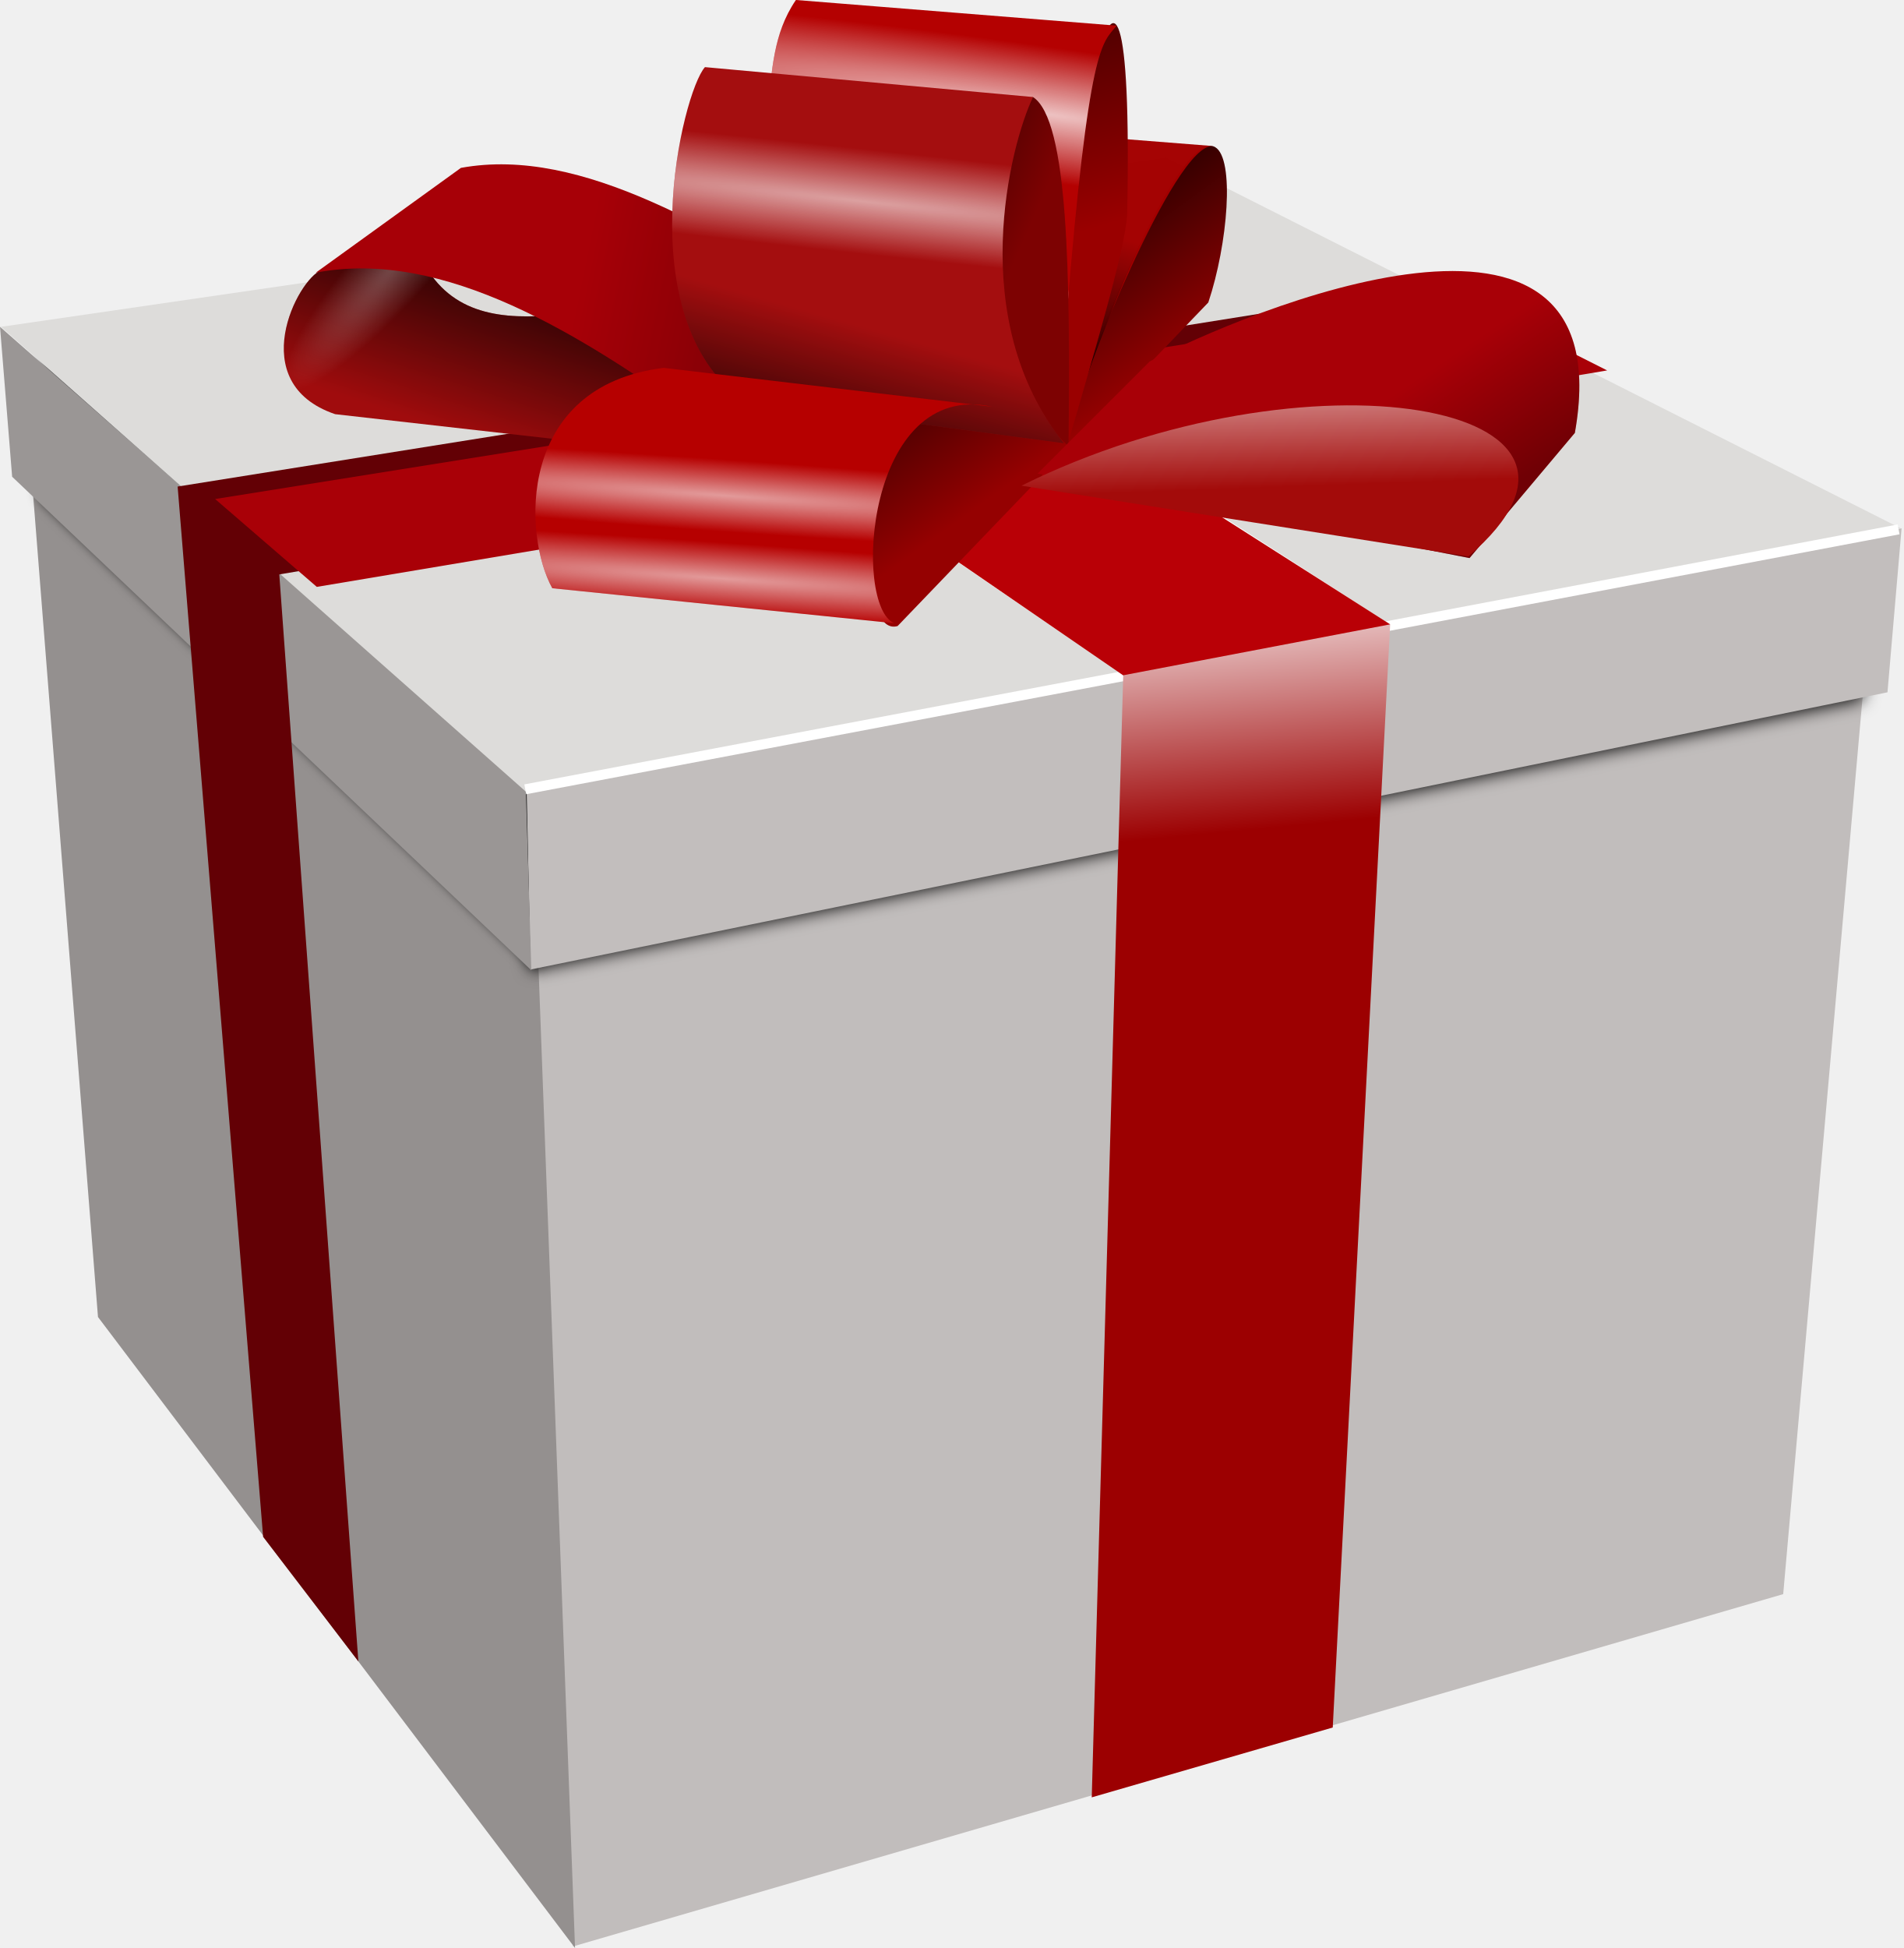
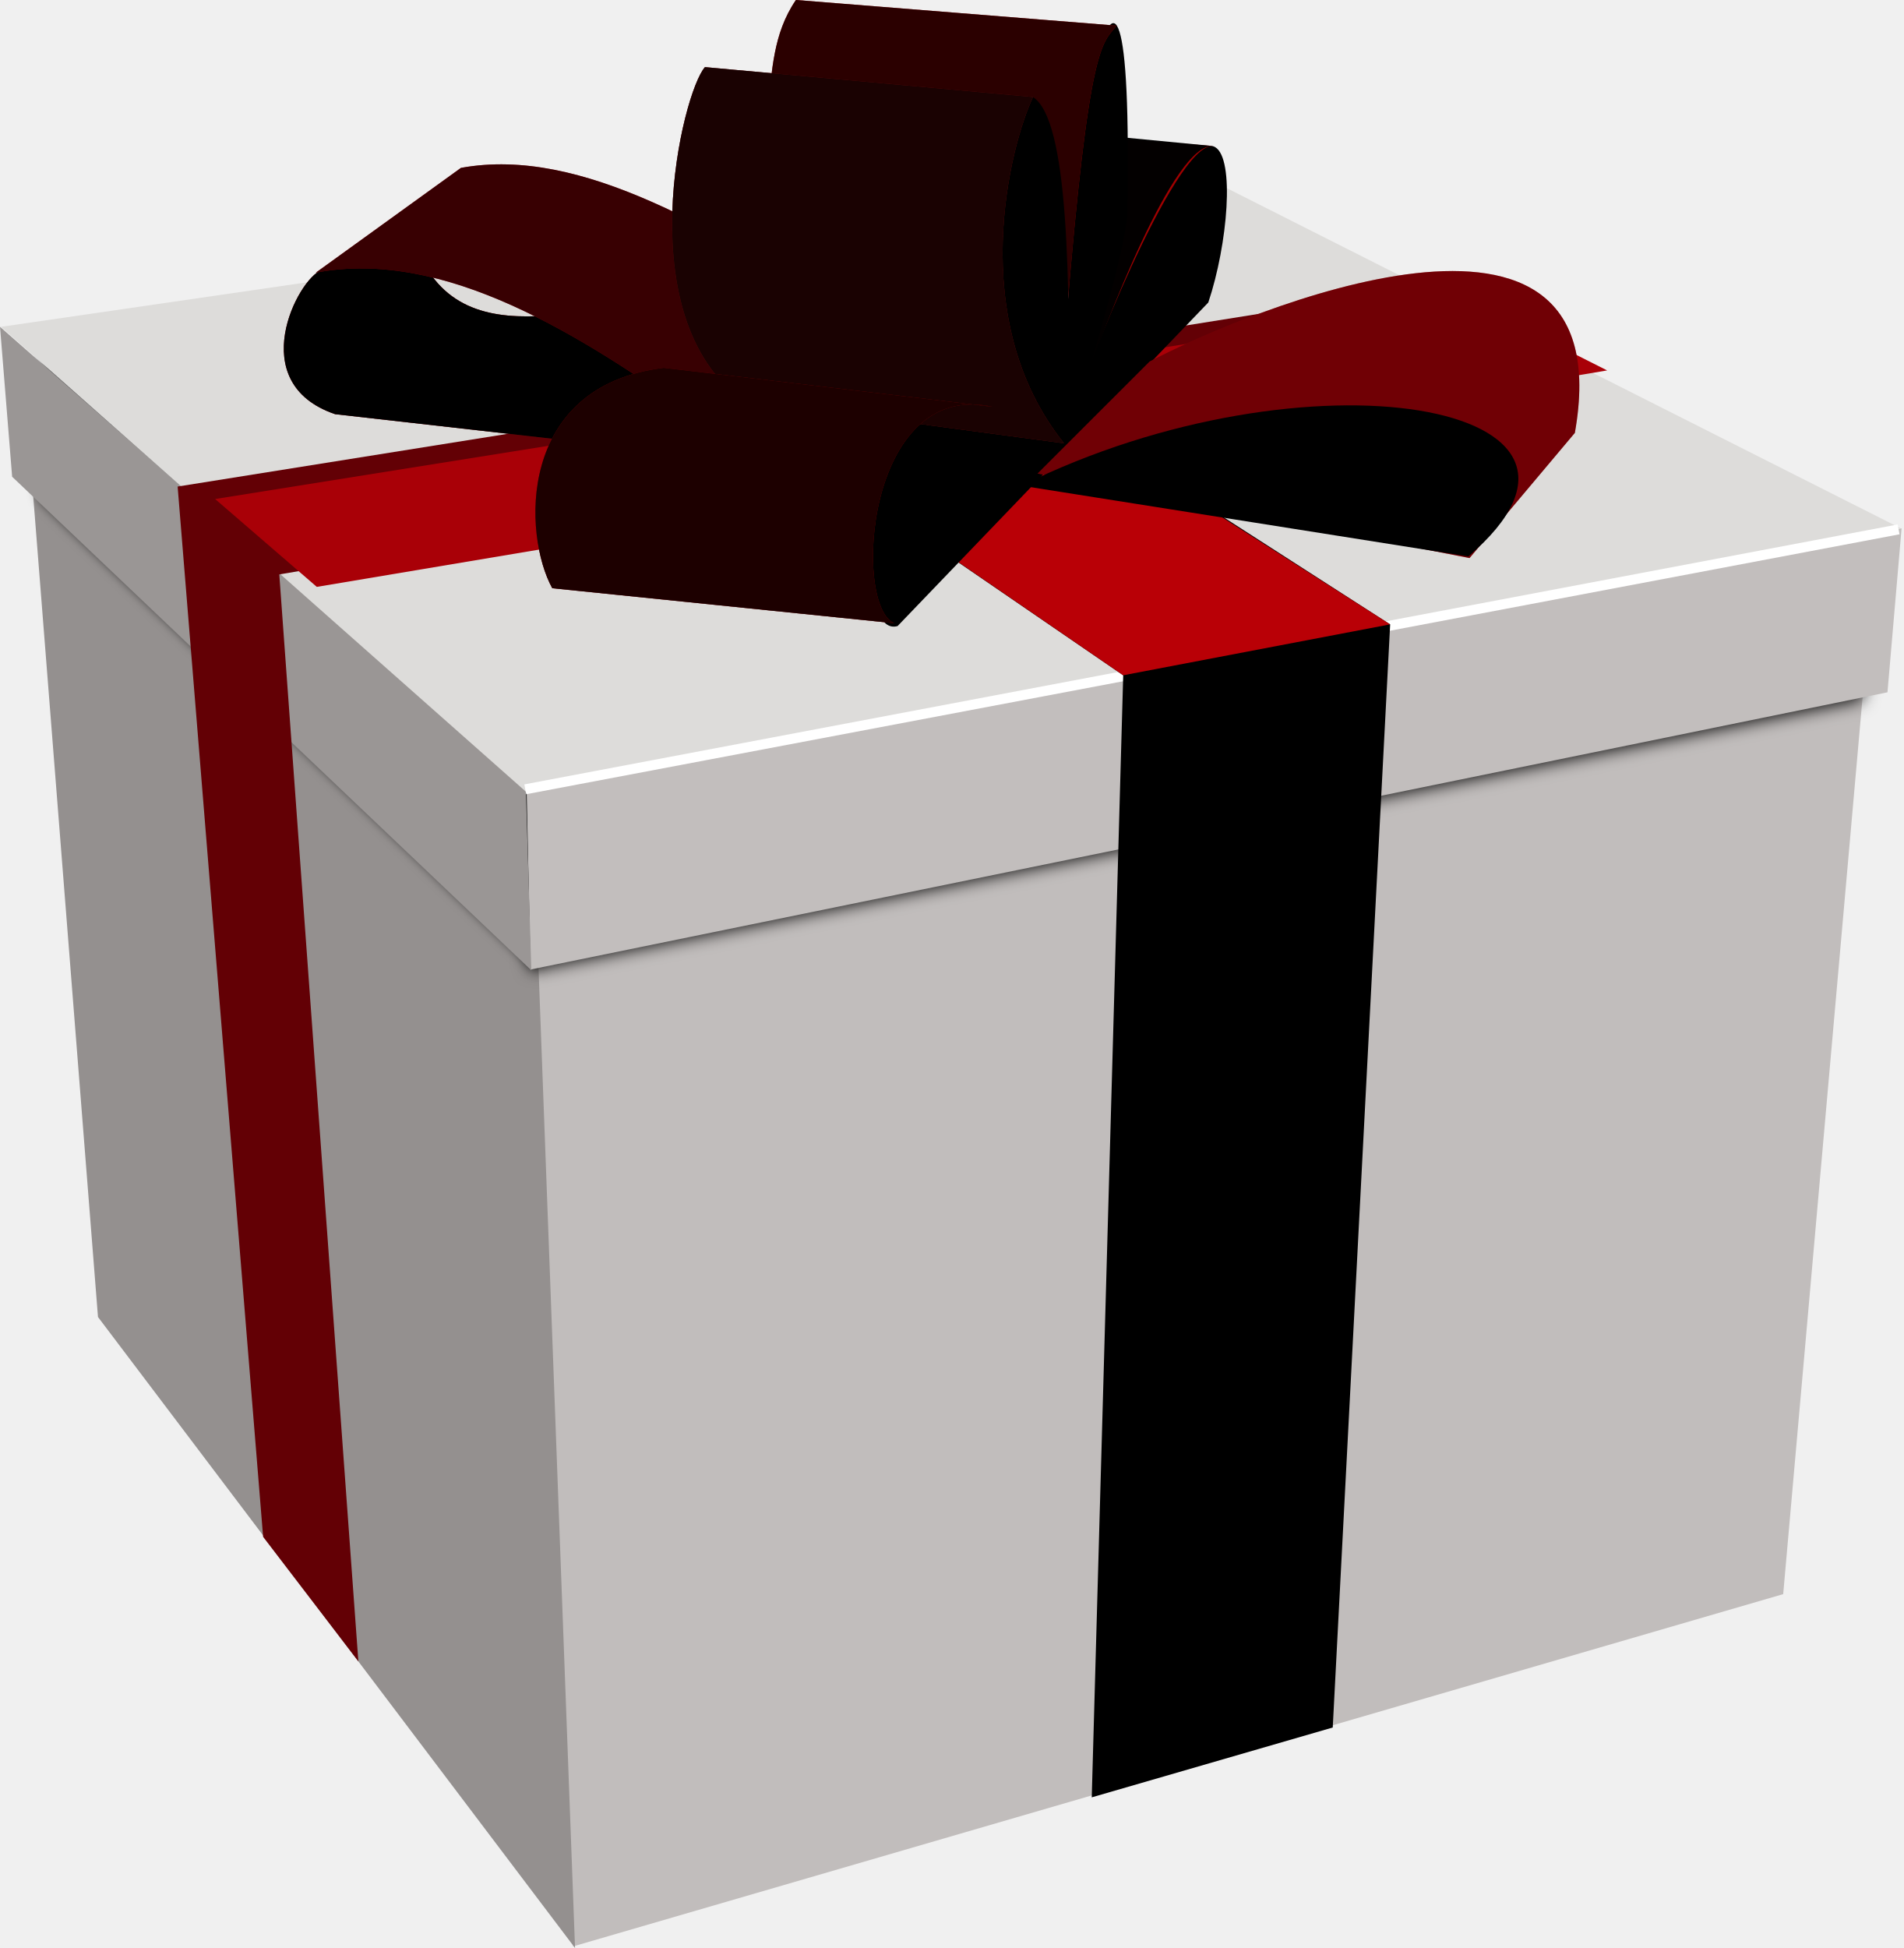
<svg xmlns="http://www.w3.org/2000/svg" xmlns:xlink="http://www.w3.org/1999/xlink" id="svg40140" viewBox="0 0 516.78 528.74" version="1.1">
  <defs id="defs40142">
    <linearGradient id="linearGradient10804" y2="46.68" gradientUnits="userSpaceOnUse" x2="-21741" gradientTransform="matrix(8.6826 1.207 -1.207 8.6826 1.8933e5 26162)" y1="52.349" x1="-21740">
-       <stop id="stop11525" style="stop-color:#a30b0a" offset="0" />
-       <stop id="stop11527" style="stop-color:#ffffff" offset="1" />
+       <stop id="stop11525" style="stopColor:#a30b0a" offset="0" />
+       <stop id="stop11527" style="stopColor:#ffffff" offset="1" />
    </linearGradient>
    <linearGradient id="linearGradient10802" y2="46.326" gradientUnits="userSpaceOnUse" x2="-21633" gradientTransform="matrix(6.7181 .93394 -1.1332 8.1512 1.4593e5 20157)" y1="50.392" x1="-21630">
-       <stop id="stop11533" style="stop-color:#000000" offset="0" />
-       <stop id="stop11535" style="stop-color:#000000;stop-opacity:0" offset="1" />
+       <stop id="stop11533" style="stopColor:#000000" offset="0" />
+       <stop id="stop11535" style="stopColor:#000000;stopOpacity:0" offset="1" />
    </linearGradient>
    <radialGradient id="radialGradient10800" xlink:href="#linearGradient11439" gradientUnits="userSpaceOnUse" cy="43.045" cx="-21778" gradientTransform="matrix(-25.253 -1.7847 .088646 -1.2542 -5.4963e5 -38412)" r="7.79" />
    <linearGradient id="linearGradient11439">
-       <stop id="stop11441" style="stop-color:#ffffff" offset="0" />
-       <stop id="stop11443" style="stop-color:#ffffff;stop-opacity:0" offset="1" />
+       <stop id="stop11441" style="stopColor:#ffffff" offset="0" />
+       <stop id="stop11443" style="stopColor:#ffffff;stopOpacity:0" offset="1" />
    </linearGradient>
    <radialGradient id="radialGradient10798" xlink:href="#linearGradient11439" gradientUnits="userSpaceOnUse" cy="60.949" cx="-21778" gradientTransform="matrix(-25.253 -1.7847 .088646 -1.2542 -5.4963e5 -38412)" r="7.79" />
    <linearGradient id="linearGradient10796" y2="48.624" gradientUnits="userSpaceOnUse" x2="-21772" gradientTransform="matrix(7.9613 0 0 7.9613 1.7373e5 -47.182)" y1="52.16" x1="-21773">
-       <stop id="stop11475" style="stop-color:#000000" offset="0" />
-       <stop id="stop11477" style="stop-color:#000000;stop-opacity:0" offset="1" />
+       <stop id="stop11475" style="stopColor:#000000" offset="0" />
+       <stop id="stop11477" style="stopColor:#000000;stopOpacity:0" offset="1" />
    </linearGradient>
    <radialGradient id="radialGradient10794" gradientUnits="userSpaceOnUse" cy="43.605" cx="-21774" gradientTransform="matrix(-43.971 -4.7534 .2285 -2.1137 -9.5707e5 -1.0311e5)" r="6.681">
-       <stop id="stop11457" style="stop-color:#ffffff" offset="0" />
-       <stop id="stop11459" style="stop-color:#ffffff;stop-opacity:0" offset="1" />
+       <stop id="stop11457" style="stopColor:#ffffff" offset="0" />
+       <stop id="stop11459" style="stopColor:#ffffff;stopOpacity:0" offset="1" />
    </radialGradient>
    <linearGradient id="linearGradient10792" y2="42.647" gradientUnits="userSpaceOnUse" x2="-21777" gradientTransform="matrix(7.9613 0 0 7.9613 1.7373e5 -47.182)" y1="45.707" x1="-21770">
-       <stop id="stop11417" style="stop-color:#7d0202" offset="0" />
-       <stop id="stop11419" style="stop-color:#000000" offset="1" />
+       <stop id="stop11417" style="stopColor:#7d0202" offset="0" />
+       <stop id="stop11419" style="stopColor:#000000" offset="1" />
    </linearGradient>
    <radialGradient id="radialGradient10790" gradientUnits="userSpaceOnUse" cy="40.737" cx="-21771" gradientTransform="matrix(-32.286 -4.6364 .43473 -3.0273 -7.0249e5 -1.0054e5)" r="5.953">
-       <stop id="stop11487" style="stop-color:#ffffff" offset="0" />
-       <stop id="stop11489" style="stop-color:#ffffff;stop-opacity:0" offset="1" />
+       <stop id="stop11487" style="stopColor:#ffffff" offset="0" />
+       <stop id="stop11489" style="stopColor:#ffffff;stopOpacity:0" offset="1" />
    </radialGradient>
    <linearGradient id="linearGradient10788" y2="30.858" gradientUnits="userSpaceOnUse" x2="-21771" gradientTransform="matrix(7.9613 0 0 7.9613 1.7373e5 -47.182)" y1="44.337" x1="-21767">
-       <stop id="stop11429" style="stop-color:#9a0000" offset="0" />
-       <stop id="stop11431" style="stop-color:#000000" offset="1" />
+       <stop id="stop11429" style="stopColor:#9a0000" offset="0" />
+       <stop id="stop11431" style="stopColor:#000000" offset="1" />
    </linearGradient>
    <linearGradient id="linearGradient10786" y2="44.47" gradientUnits="userSpaceOnUse" x2="-21767" gradientTransform="matrix(7.9613 0 0 7.9613 1.7373e5 -47.182)" y1="50.171" x1="-21769">
-       <stop id="stop11499" style="stop-color:#000000" offset="0" />
-       <stop id="stop11501" style="stop-color:#000000;stop-opacity:0" offset="1" />
+       <stop id="stop11499" style="stopColor:#000000" offset="0" />
+       <stop id="stop11501" style="stopColor:#000000;stopOpacity:0" offset="1" />
    </linearGradient>
    <linearGradient id="linearGradient10784" y2="46.149" gradientUnits="userSpaceOnUse" x2="-21775" gradientTransform="matrix(7.9613 0 0 7.9613 1.7373e5 -47.182)" y1="53.044" x1="-21770">
-       <stop id="stop11407" style="stop-color:#950101" offset="0" />
-       <stop id="stop11409" style="stop-color:#000000" offset="1" />
+       <stop id="stop11407" style="stopColor:#950101" offset="0" />
+       <stop id="stop11409" style="stopColor:#000000" offset="1" />
    </linearGradient>
    <linearGradient id="linearGradient10782" y2="46.362" gradientUnits="userSpaceOnUse" x2="-21785" gradientTransform="matrix(9.1941 0 0 9.1941 2.0059e5 -114.94)" y1="49.425" x1="-21770">
-       <stop id="stop11577" style="stop-color:#000000" offset="0" />
-       <stop id="stop11579" style="stop-color:#000000;stop-opacity:0" offset="1" />
+       <stop id="stop11577" style="stopColor:#000000" offset="0" />
+       <stop id="stop11579" style="stopColor:#000000;stopOpacity:0" offset="1" />
    </linearGradient>
    <radialGradient id="radialGradient10780" gradientUnits="userSpaceOnUse" cy="45.911" cx="-21793" gradientTransform="matrix(-5.239 5.9048 -1.2679 -1.1249 -1.1387e5 1.2905e5)" r="5.867">
-       <stop id="stop11557" style="stop-color:#ffffff" offset="0" />
-       <stop id="stop11559" style="stop-color:#ffffff;stop-opacity:0" offset="1" />
+       <stop id="stop11557" style="stopColor:#ffffff" offset="0" />
+       <stop id="stop11559" style="stopColor:#ffffff;stopOpacity:0" offset="1" />
    </radialGradient>
    <linearGradient id="linearGradient10777" y2="51.487" gradientUnits="userSpaceOnUse" x2="-21790" gradientTransform="matrix(9.1941 0 0 9.1941 2.0059e5 -114.94)" y1="45.237" x1="-21788">
-       <stop id="stop11547" style="stop-color:#000000" offset="0" />
-       <stop id="stop11549" style="stop-color:#000000;stop-opacity:0" offset="1" />
+       <stop id="stop11547" style="stopColor:#000000" offset="0" />
+       <stop id="stop11549" style="stopColor:#000000;stopOpacity:0" offset="1" />
    </linearGradient>
    <linearGradient id="linearGradient10773" y2="57.362" gradientUnits="userSpaceOnUse" x2="-21640" gradientTransform="matrix(6.7827 0 0 6.7827 1.4725e5 8.1639)" y1="67.977" x1="-21639">
-       <stop id="stop11381" style="stop-color:#9c0001" offset="0" />
-       <stop id="stop11383" style="stop-color:#ffffff" offset="1" />
+       <stop id="stop11381" style="stopColor:#9c0001" offset="0" />
+       <stop id="stop11383" style="stopColor:#ffffff" offset="1" />
    </linearGradient>
    <filter id="filter11353" color-interpolation-filters="sRGB">
      <feGaussianBlur id="feGaussianBlur11355" stdDeviation="0.235" />
    </filter>
    <filter id="filter11365" color-interpolation-filters="sRGB">
      <feGaussianBlur id="feGaussianBlur11367" stdDeviation="0.356" />
    </filter>
  </defs>
  <g id="layer1" transform="translate(-137.32 -244.3)">
    <path id="path10604" style="fill:#c1bdbc" d="m621.42 676.99 23.992-270.98-363.31 73.14 10.793 293.46 328.53-95.622z" />
    <path id="path10606" style="fill:#94908f" d="m293.43 773.04-129.51-171.27-18.65-236.33 137.14 111.92 11.02 295.68z" />
    <path id="path10608" style="filter:url(#filter11365);fill:#000000" d="m-21836-187.53 0.231-6.585-53.706 10.257 0.157 7.156 53.318-10.829z" transform="matrix(6.7827 0 0 6.7827 1.4875e5 1706)" />
    <path id="path10610" style="filter:url(#filter11353);fill:#000000" d="m-21889-176.67-0.219-7.25-19.721-17.263v5.602l19.942 18.91z" transform="matrix(6.7827 0 0 6.7827 1.4875e5 1706)" />
    <path id="path10612" style="fill:#c2bebd" d="m649.73 432.21 3.831-44.511-373.27 71.218 1.056 48.539 368.38-75.246z" />
    <path id="path10614" style="fill:#9a9695" d="m281.56 507.66-1.475-49.174-142.76-125.48 3.292 40.696 140.94 133.96z" />
    <path id="path10616" style="fill:#dddcda" d="m653.34 387.7-373.04 71.67-142.71-126.36 316.24-45.99 199.51 100.68z" />
    <path id="path10618" style="stroke:#ffffff;stroke-width:2.713;fill:none" d="m652.75 387.99-372.83 70.55" />
    <path id="path10620" style="fill:url(#linearGradient10773)" d="m499.13 713.19-65.424 18.96 8.542-304.55-98.797-67.664 60.839-17.169 110.43 71.006-15.589 299.42z" />
    <path id="path10622" style="fill:#b90006" d="m442.24 427.59-166.24-114.12 66.54-9.38 172.17 109.68-72.47 13.82z" />
    <path id="path10624" style="fill:#630005" d="m234.61 695.25-25.858-33.808-23.209-285.08 339.61-54.235 38.308 19.33-350.32 58.751 21.468 295.05z" />
    <path id="path10636" style="fill:#a90007" d="m195.72 379.75 339.6-54.235 38.308 19.33-350.3 58.751-27.606-23.845z" />
    <path id="path10638" style="fill:#a00c0d" d="m288.92 329.71c-15.253 1.5-29.109 0.07-36.77-14.366l-27.592 2.299c-6.375 2.331-21.153 30.602 3.747 39.075l93.946 10.631-0.825-28.731-32.478-8.907z" />
    <path id="path10640" style="fill:url(#linearGradient10777)" d="m288.92 329.71c-15.253 1.5-29.109 0.07-36.77-14.366l-27.592 2.299c-6.375 2.331-21.153 30.602 3.747 39.075l93.946 10.631-0.825-28.731-32.478-8.907z" />
    <path id="path10642" style="opacity:.274;fill:url(#radialGradient10780)" d="m288.92 329.71c-15.253 1.5-29.109 0.07-36.77-14.366l-27.592 2.299c-6.375 2.331-21.153 30.602 3.747 39.075l93.946 10.631-0.825-28.731-32.478-8.907z" />
    <path id="path10644" style="fill:#a70007" d="m325.86 357.11c-30.556-21.563-67.899-45.511-102.8-38.804l39.399-28.442c33.177-6.045 69.262 17.604 105.04 38.195l-41.643 29.051z" />
    <path id="path10646" style="opacity:.661;fill:url(#linearGradient10782)" d="m325.86 357.11c-30.556-21.563-67.899-45.511-102.8-38.804l39.399-28.442c33.177-6.045 69.262 17.604 105.04 38.195l-41.643 29.051z" />
    <path id="path10648" style="fill:url(#linearGradient10784)" d="m465.35 326.4-84.348 87.823c-16.043 4.726-7.983-97.601 44.544-52.135 47.438-128.24 50.423-67.443 39.804-35.687z" />
    <path id="path10650" style="opacity:.983;fill:#a40000" d="m431.11 349.92c-1.091 0.336 24.893-67.026 35.54-65.978l-31.604-2.489-3.936 68.467z" />
    <path id="path10653" style="opacity:.983;fill:url(#linearGradient10786)" d="m431.15 349.93c6.061-17.26 24.858-67.037 35.505-65.989l-33.184-3.192-2.321 69.181z" />
    <path id="path10655" style="fill:url(#linearGradient10788)" d="m427.28 364.56c-4.006-74.242 18.399-178.04 16.043-61.793-0.811 10.242-8.92 37.153-16.043 61.793z" />
    <path id="path10657" style="fill:#b40101" d="m426.78 331.37c6.166-75.924 9.787-75.206 13.687-80.11l-87.074-6.966c-6.354 9.311-6.361 19.419-7.711 29.357l81.097 57.72z" />
    <path id="path10668" style="opacity:.761;fill:url(#radialGradient10790)" d="m426.78 331.37c6.166-75.924 9.787-75.206 13.687-80.11l-87.074-6.966c-6.354 9.311-6.361 19.419-7.711 29.357l81.097 57.72z" />
    <path id="path10670" style="fill:url(#linearGradient10792)" d="m427.4 365.44c0.489-46.356 0-88.658-9.675-94.822-10.647 14.229-9.78 47.276-7.808 69.369 1.167 13.16 5.998 13.626 17.483 25.453z" />
    <path id="path10674" style="fill:#a40e0f" d="m426.17 364.62-87.25-11.67c-31.08-22.52-16.4-83.55-10.22-90.43l89.066 8.114c-6.138 12.833-18.588 60.332 8.403 93.982z" />
    <path id="path10676" style="opacity:.604;fill:url(#radialGradient10794)" d="m426.17 364.62-87.25-11.67c-31.08-22.52-16.4-83.55-10.22-90.43l89.066 8.114c-6.138 12.833-18.588 60.332 8.403 93.982z" />
    <path id="path10678" style="opacity:.604;fill:url(#linearGradient10796)" d="m426.17 364.62-87.25-11.67c-31.08-22.52-16.4-83.55-10.22-90.43l89.066 8.114c-6.138 12.833-18.588 60.332 8.403 93.982z" />
    <path id="path10680" style="fill:#b60000" d="m380.13 413.46-92.876-9.499c-7.913-14.25-9.843-54.861 30.255-59.814l89.192 10.556c-34.456-7.505-37.924 54.31-26.571 58.757z" />
    <path id="path10683" style="opacity:.604;fill:url(#radialGradient10798)" d="m380.13 413.46-92.876-9.499c-7.913-14.25-9.843-54.861 30.255-59.814l89.192 10.556c-34.456-7.505-37.924 54.31-26.571 58.757z" />
    <path id="path10685" style="opacity:.604;fill:url(#radialGradient10800)" d="m380.13 413.46-92.876-9.499c-7.913-14.25-9.843-54.861 30.255-59.814l89.192 10.556c-34.456-7.505-37.924 54.31-26.571 58.757z" />
    <path id="path10687" style="fill:#a80007" d="m419 372.84 30.43-30.412c25.138-13.179 129-57.197 115.43 19.368l-28.59 33.98-117.27-22.94z" />
    <path id="path10689" style="opacity:.335;fill:url(#linearGradient10802)" d="m419 372.84 30.43-30.412c25.138-13.179 129-57.197 115.43 19.368l-28.59 33.98-117.27-22.94z" />
    <path id="path10691" style="fill:url(#linearGradient10804)" d="m414.63 376.13c77.294-38.283 170.17-22.535 121.31 19.212l-121.31-19.212z" />
  </g>
</svg>
